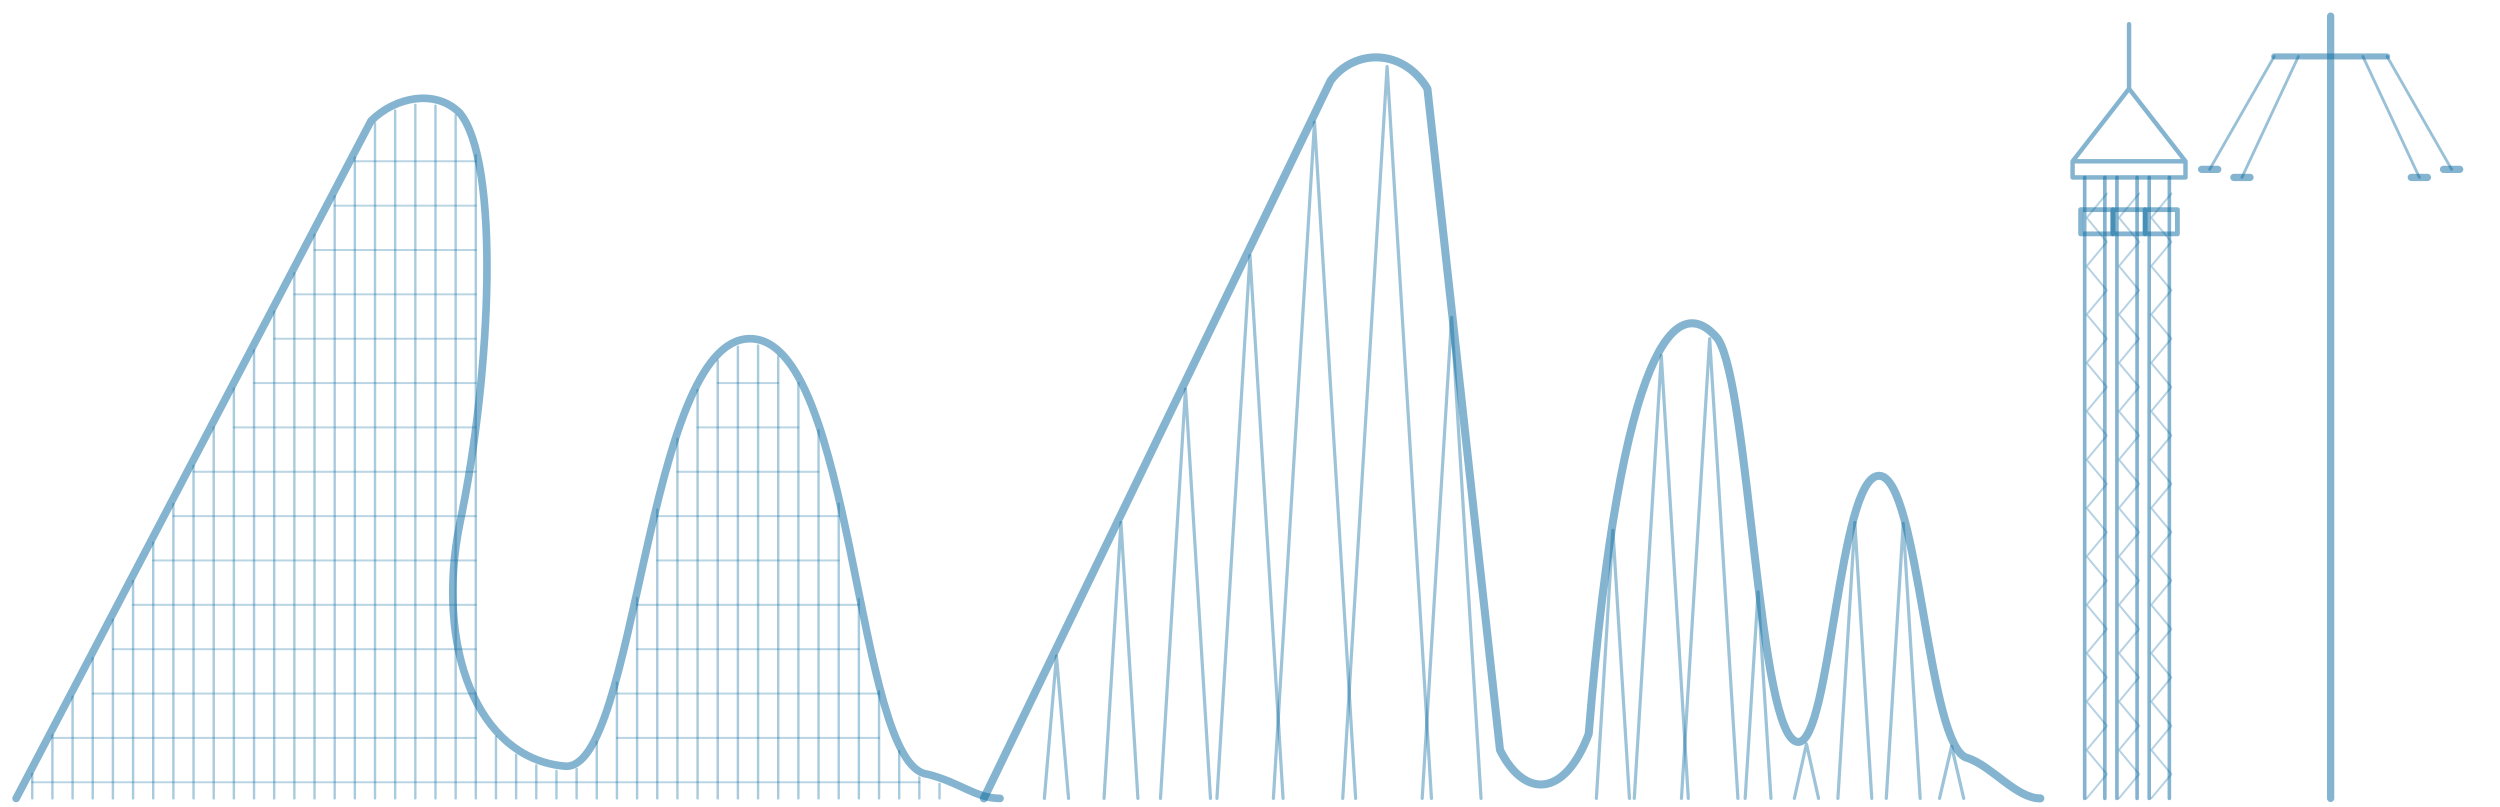
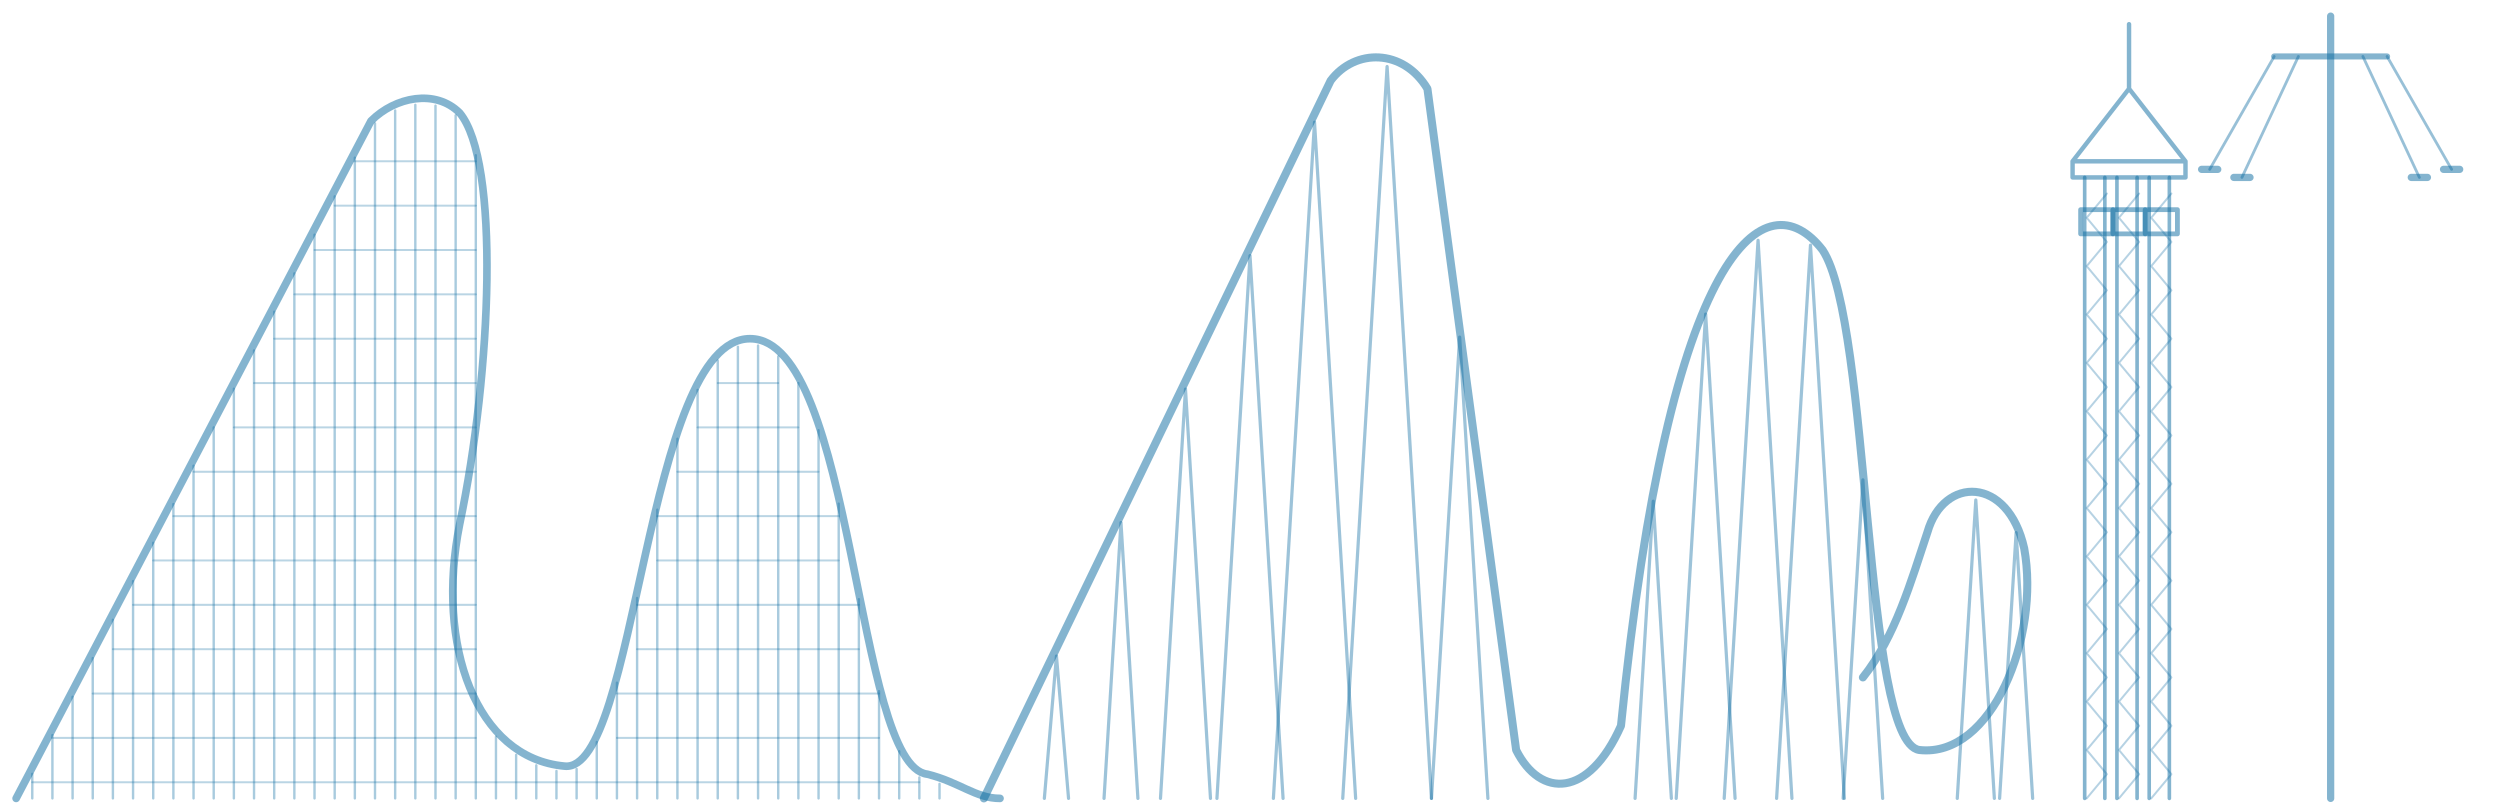
<svg xmlns="http://www.w3.org/2000/svg" viewBox="0 0 620 200">
  <path d="M8 191.9 L8 198" fill="none" stroke="#0a6aa0" stroke-opacity="0.35" stroke-width="0.6" stroke-linecap="round" stroke-linejoin="round" />
  <path d="M13 182.3 L13 198" fill="none" stroke="#0a6aa0" stroke-opacity="0.35" stroke-width="0.6" stroke-linecap="round" stroke-linejoin="round" />
  <path d="M18 172.8 L18 198" fill="none" stroke="#0a6aa0" stroke-opacity="0.35" stroke-width="0.6" stroke-linecap="round" stroke-linejoin="round" />
  <path d="M23 163.2 L23 198" fill="none" stroke="#0a6aa0" stroke-opacity="0.35" stroke-width="0.6" stroke-linecap="round" stroke-linejoin="round" />
  <path d="M28 153.7 L28 198" fill="none" stroke="#0a6aa0" stroke-opacity="0.35" stroke-width="0.6" stroke-linecap="round" stroke-linejoin="round" />
  <path d="M33 144.1 L33 198" fill="none" stroke="#0a6aa0" stroke-opacity="0.35" stroke-width="0.6" stroke-linecap="round" stroke-linejoin="round" />
  <path d="M38 134.6 L38 198" fill="none" stroke="#0a6aa0" stroke-opacity="0.35" stroke-width="0.6" stroke-linecap="round" stroke-linejoin="round" />
  <path d="M43 125.0 L43 198" fill="none" stroke="#0a6aa0" stroke-opacity="0.35" stroke-width="0.6" stroke-linecap="round" stroke-linejoin="round" />
  <path d="M48 115.5 L48 198" fill="none" stroke="#0a6aa0" stroke-opacity="0.35" stroke-width="0.6" stroke-linecap="round" stroke-linejoin="round" />
  <path d="M53 106.0 L53 198" fill="none" stroke="#0a6aa0" stroke-opacity="0.35" stroke-width="0.6" stroke-linecap="round" stroke-linejoin="round" />
  <path d="M58 96.4 L58 198" fill="none" stroke="#0a6aa0" stroke-opacity="0.35" stroke-width="0.6" stroke-linecap="round" stroke-linejoin="round" />
  <path d="M63 86.9 L63 198" fill="none" stroke="#0a6aa0" stroke-opacity="0.35" stroke-width="0.6" stroke-linecap="round" stroke-linejoin="round" />
  <path d="M68 77.3 L68 198" fill="none" stroke="#0a6aa0" stroke-opacity="0.35" stroke-width="0.6" stroke-linecap="round" stroke-linejoin="round" />
  <path d="M73 67.8 L73 198" fill="none" stroke="#0a6aa0" stroke-opacity="0.35" stroke-width="0.6" stroke-linecap="round" stroke-linejoin="round" />
  <path d="M78 58.2 L78 198" fill="none" stroke="#0a6aa0" stroke-opacity="0.35" stroke-width="0.6" stroke-linecap="round" stroke-linejoin="round" />
  <path d="M83 48.7 L83 198" fill="none" stroke="#0a6aa0" stroke-opacity="0.35" stroke-width="0.6" stroke-linecap="round" stroke-linejoin="round" />
  <path d="M88 39.1 L88 198" fill="none" stroke="#0a6aa0" stroke-opacity="0.35" stroke-width="0.6" stroke-linecap="round" stroke-linejoin="round" />
  <path d="M93 30.6 L93 198" fill="none" stroke="#0a6aa0" stroke-opacity="0.35" stroke-width="0.6" stroke-linecap="round" stroke-linejoin="round" />
  <path d="M98 27.4 L98 198" fill="none" stroke="#0a6aa0" stroke-opacity="0.35" stroke-width="0.6" stroke-linecap="round" stroke-linejoin="round" />
  <path d="M103 26.0 L103 198" fill="none" stroke="#0a6aa0" stroke-opacity="0.35" stroke-width="0.6" stroke-linecap="round" stroke-linejoin="round" />
  <path d="M108 26.2 L108 198" fill="none" stroke="#0a6aa0" stroke-opacity="0.35" stroke-width="0.6" stroke-linecap="round" stroke-linejoin="round" />
  <path d="M113 28.6 L113 198" fill="none" stroke="#0a6aa0" stroke-opacity="0.35" stroke-width="0.6" stroke-linecap="round" stroke-linejoin="round" />
  <path d="M118 38.5 L118 198" fill="none" stroke="#0a6aa0" stroke-opacity="0.35" stroke-width="0.6" stroke-linecap="round" stroke-linejoin="round" />
  <path d="M123 182.7 L123 198" fill="none" stroke="#0a6aa0" stroke-opacity="0.35" stroke-width="0.6" stroke-linecap="round" stroke-linejoin="round" />
  <path d="M128 187.2 L128 198" fill="none" stroke="#0a6aa0" stroke-opacity="0.35" stroke-width="0.6" stroke-linecap="round" stroke-linejoin="round" />
  <path d="M133 189.8 L133 198" fill="none" stroke="#0a6aa0" stroke-opacity="0.35" stroke-width="0.6" stroke-linecap="round" stroke-linejoin="round" />
  <path d="M138 191.2 L138 198" fill="none" stroke="#0a6aa0" stroke-opacity="0.35" stroke-width="0.6" stroke-linecap="round" stroke-linejoin="round" />
  <path d="M143 190.7 L143 198" fill="none" stroke="#0a6aa0" stroke-opacity="0.35" stroke-width="0.6" stroke-linecap="round" stroke-linejoin="round" />
  <path d="M148 184.0 L148 198" fill="none" stroke="#0a6aa0" stroke-opacity="0.35" stroke-width="0.6" stroke-linecap="round" stroke-linejoin="round" />
  <path d="M153 169.3 L153 198" fill="none" stroke="#0a6aa0" stroke-opacity="0.35" stroke-width="0.6" stroke-linecap="round" stroke-linejoin="round" />
  <path d="M158 148.3 L158 198" fill="none" stroke="#0a6aa0" stroke-opacity="0.35" stroke-width="0.6" stroke-linecap="round" stroke-linejoin="round" />
  <path d="M163 126.4 L163 198" fill="none" stroke="#0a6aa0" stroke-opacity="0.35" stroke-width="0.6" stroke-linecap="round" stroke-linejoin="round" />
  <path d="M168 108.8 L168 198" fill="none" stroke="#0a6aa0" stroke-opacity="0.35" stroke-width="0.6" stroke-linecap="round" stroke-linejoin="round" />
  <path d="M173 96.7 L173 198" fill="none" stroke="#0a6aa0" stroke-opacity="0.35" stroke-width="0.6" stroke-linecap="round" stroke-linejoin="round" />
  <path d="M178 89.4 L178 198" fill="none" stroke="#0a6aa0" stroke-opacity="0.35" stroke-width="0.6" stroke-linecap="round" stroke-linejoin="round" />
  <path d="M183 86.0 L183 198" fill="none" stroke="#0a6aa0" stroke-opacity="0.35" stroke-width="0.6" stroke-linecap="round" stroke-linejoin="round" />
  <path d="M188 85.7 L188 198" fill="none" stroke="#0a6aa0" stroke-opacity="0.35" stroke-width="0.6" stroke-linecap="round" stroke-linejoin="round" />
  <path d="M193 88.4 L193 198" fill="none" stroke="#0a6aa0" stroke-opacity="0.35" stroke-width="0.6" stroke-linecap="round" stroke-linejoin="round" />
  <path d="M198 95.0 L198 198" fill="none" stroke="#0a6aa0" stroke-opacity="0.35" stroke-width="0.6" stroke-linecap="round" stroke-linejoin="round" />
  <path d="M203 106.7 L203 198" fill="none" stroke="#0a6aa0" stroke-opacity="0.35" stroke-width="0.6" stroke-linecap="round" stroke-linejoin="round" />
  <path d="M208 124.9 L208 198" fill="none" stroke="#0a6aa0" stroke-opacity="0.35" stroke-width="0.6" stroke-linecap="round" stroke-linejoin="round" />
  <path d="M213 148.6 L213 198" fill="none" stroke="#0a6aa0" stroke-opacity="0.35" stroke-width="0.6" stroke-linecap="round" stroke-linejoin="round" />
  <path d="M218 171.4 L218 198" fill="none" stroke="#0a6aa0" stroke-opacity="0.35" stroke-width="0.6" stroke-linecap="round" stroke-linejoin="round" />
  <path d="M223 186.3 L223 198" fill="none" stroke="#0a6aa0" stroke-opacity="0.35" stroke-width="0.6" stroke-linecap="round" stroke-linejoin="round" />
  <path d="M228 192.8 L228 198" fill="none" stroke="#0a6aa0" stroke-opacity="0.35" stroke-width="0.6" stroke-linecap="round" stroke-linejoin="round" />
  <path d="M233 194.4 L233 198" fill="none" stroke="#0a6aa0" stroke-opacity="0.35" stroke-width="0.6" stroke-linecap="round" stroke-linejoin="round" />
  <path d="M88 40 L118 40" fill="none" stroke="#0a6aa0" stroke-opacity="0.28" stroke-width="0.5" stroke-linecap="round" stroke-linejoin="round" />
  <path d="M83 51 L118 51" fill="none" stroke="#0a6aa0" stroke-opacity="0.28" stroke-width="0.5" stroke-linecap="round" stroke-linejoin="round" />
  <path d="M78 62 L118 62" fill="none" stroke="#0a6aa0" stroke-opacity="0.28" stroke-width="0.5" stroke-linecap="round" stroke-linejoin="round" />
  <path d="M73 73 L118 73" fill="none" stroke="#0a6aa0" stroke-opacity="0.28" stroke-width="0.5" stroke-linecap="round" stroke-linejoin="round" />
  <path d="M68 84 L118 84" fill="none" stroke="#0a6aa0" stroke-opacity="0.28" stroke-width="0.5" stroke-linecap="round" stroke-linejoin="round" />
  <path d="M63 95 L118 95" fill="none" stroke="#0a6aa0" stroke-opacity="0.28" stroke-width="0.5" stroke-linecap="round" stroke-linejoin="round" />
  <path d="M178 95 L193 95" fill="none" stroke="#0a6aa0" stroke-opacity="0.28" stroke-width="0.5" stroke-linecap="round" stroke-linejoin="round" />
  <path d="M58 106 L118 106" fill="none" stroke="#0a6aa0" stroke-opacity="0.28" stroke-width="0.5" stroke-linecap="round" stroke-linejoin="round" />
  <path d="M173 106 L198 106" fill="none" stroke="#0a6aa0" stroke-opacity="0.28" stroke-width="0.5" stroke-linecap="round" stroke-linejoin="round" />
  <path d="M48 117 L118 117" fill="none" stroke="#0a6aa0" stroke-opacity="0.28" stroke-width="0.5" stroke-linecap="round" stroke-linejoin="round" />
  <path d="M168 117 L203 117" fill="none" stroke="#0a6aa0" stroke-opacity="0.28" stroke-width="0.5" stroke-linecap="round" stroke-linejoin="round" />
  <path d="M43 128 L118 128" fill="none" stroke="#0a6aa0" stroke-opacity="0.28" stroke-width="0.5" stroke-linecap="round" stroke-linejoin="round" />
  <path d="M163 128 L208 128" fill="none" stroke="#0a6aa0" stroke-opacity="0.28" stroke-width="0.5" stroke-linecap="round" stroke-linejoin="round" />
  <path d="M38 139 L118 139" fill="none" stroke="#0a6aa0" stroke-opacity="0.28" stroke-width="0.5" stroke-linecap="round" stroke-linejoin="round" />
  <path d="M163 139 L208 139" fill="none" stroke="#0a6aa0" stroke-opacity="0.28" stroke-width="0.5" stroke-linecap="round" stroke-linejoin="round" />
  <path d="M33 150 L118 150" fill="none" stroke="#0a6aa0" stroke-opacity="0.28" stroke-width="0.5" stroke-linecap="round" stroke-linejoin="round" />
  <path d="M158 150 L213 150" fill="none" stroke="#0a6aa0" stroke-opacity="0.28" stroke-width="0.5" stroke-linecap="round" stroke-linejoin="round" />
  <path d="M28 161 L118 161" fill="none" stroke="#0a6aa0" stroke-opacity="0.28" stroke-width="0.5" stroke-linecap="round" stroke-linejoin="round" />
  <path d="M158 161 L213 161" fill="none" stroke="#0a6aa0" stroke-opacity="0.28" stroke-width="0.5" stroke-linecap="round" stroke-linejoin="round" />
  <path d="M23 172 L118 172" fill="none" stroke="#0a6aa0" stroke-opacity="0.28" stroke-width="0.5" stroke-linecap="round" stroke-linejoin="round" />
  <path d="M153 172 L218 172" fill="none" stroke="#0a6aa0" stroke-opacity="0.28" stroke-width="0.5" stroke-linecap="round" stroke-linejoin="round" />
  <path d="M13 183 L118 183" fill="none" stroke="#0a6aa0" stroke-opacity="0.28" stroke-width="0.5" stroke-linecap="round" stroke-linejoin="round" />
  <path d="M153 183 L218 183" fill="none" stroke="#0a6aa0" stroke-opacity="0.28" stroke-width="0.5" stroke-linecap="round" stroke-linejoin="round" />
  <path d="M8 194 L228 194" fill="none" stroke="#0a6aa0" stroke-opacity="0.28" stroke-width="0.5" stroke-linecap="round" stroke-linejoin="round" />
  <path d="M4.0 198.0 L92.0 30.0 C98.0 24.0 108.0 22.0 114.0 28.0 C124.0 40.0 122.0 92.0 114.0 130.0 C108.0 160.0 118.0 188.0 140.0 190.0 C158.0 192.0 160.0 84.0 186.0 84.0 C212.0 84.0 212.0 190.0 230.0 192.0 C238.0 194.0 242.0 198.0 248.0 198.0" fill="none" stroke="#0a6aa0" stroke-opacity="0.50" stroke-width="1.9" stroke-linecap="round" stroke-linejoin="round" />
  <path d="M262 162.7 L259.0 198 M262 162.7 L265.0 198" fill="none" stroke="#0a6aa0" stroke-opacity="0.40" stroke-width="0.8" stroke-linecap="round" stroke-linejoin="round" />
  <path d="M278 129.6 L273.8 198 M278 129.6 L282.2 198" fill="none" stroke="#0a6aa0" stroke-opacity="0.40" stroke-width="0.8" stroke-linecap="round" stroke-linejoin="round" />
  <path d="M294 96.5 L287.8 198 M294 96.5 L300.2 198" fill="none" stroke="#0a6aa0" stroke-opacity="0.40" stroke-width="0.8" stroke-linecap="round" stroke-linejoin="round" />
  <path d="M310 63.4 L301.8 198 M310 63.4 L318.2 198" fill="none" stroke="#0a6aa0" stroke-opacity="0.40" stroke-width="0.8" stroke-linecap="round" stroke-linejoin="round" />
  <path d="M326 30.3 L315.8 198 M326 30.3 L336.2 198" fill="none" stroke="#0a6aa0" stroke-opacity="0.40" stroke-width="0.8" stroke-linecap="round" stroke-linejoin="round" />
  <path d="M344 16.5 L333.0 198 M344 16.5 L355.0 198" fill="none" stroke="#0a6aa0" stroke-opacity="0.40" stroke-width="0.8" stroke-linecap="round" stroke-linejoin="round" />
-   <path d="M360 78.7 L352.7 198 M360 78.7 L367.3 198" fill="none" stroke="#0a6aa0" stroke-opacity="0.40" stroke-width="0.8" stroke-linecap="round" stroke-linejoin="round" />
-   <path d="M400 131.5 L395.9 198 M400 131.5 L404.1 198" fill="none" stroke="#0a6aa0" stroke-opacity="0.40" stroke-width="0.8" stroke-linecap="round" stroke-linejoin="round" />
-   <path d="M412 88.2 L405.3 198 M412 88.2 L418.7 198" fill="none" stroke="#0a6aa0" stroke-opacity="0.40" stroke-width="0.8" stroke-linecap="round" stroke-linejoin="round" />
-   <path d="M424 84.0 L417.0 198 M424 84.0 L431.0 198" fill="none" stroke="#0a6aa0" stroke-opacity="0.40" stroke-width="0.8" stroke-linecap="round" stroke-linejoin="round" />
-   <path d="M436 146.8 L432.8 198 M436 146.8 L439.2 198" fill="none" stroke="#0a6aa0" stroke-opacity="0.40" stroke-width="0.8" stroke-linecap="round" stroke-linejoin="round" />
-   <path d="M448 184.5 L445.0 198 M448 184.5 L451.0 198" fill="none" stroke="#0a6aa0" stroke-opacity="0.40" stroke-width="0.8" stroke-linecap="round" stroke-linejoin="round" />
-   <path d="M460 129.6 L455.8 198 M460 129.6 L464.2 198" fill="none" stroke="#0a6aa0" stroke-opacity="0.40" stroke-width="0.8" stroke-linecap="round" stroke-linejoin="round" />
-   <path d="M472 129.8 L467.8 198 M472 129.8 L476.2 198" fill="none" stroke="#0a6aa0" stroke-opacity="0.40" stroke-width="0.8" stroke-linecap="round" stroke-linejoin="round" />
-   <path d="M484 185.1 L481.0 198 M484 185.1 L487.0 198" fill="none" stroke="#0a6aa0" stroke-opacity="0.40" stroke-width="0.8" stroke-linecap="round" stroke-linejoin="round" />
-   <path d="M244.0 198.0 L330.0 20.0 C336.0 12.0 348.0 12.0 354.0 22.0 L372.0 186.0 C378.0 198.0 388.0 198.0 394.0 182.0 C402.0 84.0 416.0 72.0 426.0 84.0 C434.0 96.0 436.0 184.0 446.0 184.0 C454.0 184.0 456.0 118.0 466.0 118.0 C476.0 118.0 478.0 186.0 488.0 188.0 C494.0 190.0 500.0 198.0 506.0 198.0" fill="none" stroke="#0a6aa0" stroke-opacity="0.50" stroke-width="2.0" stroke-linecap="round" stroke-linejoin="round" />
+   <path d="M362 83.6 L355.0 198 M362 83.6 L369.0 198" fill="none" stroke="#0a6aa0" stroke-opacity="0.40" stroke-width="0.8" stroke-linecap="round" stroke-linejoin="round" />
+   <path d="M410 124.3 L405.5 198 M410 124.3 L414.5 198" fill="none" stroke="#0a6aa0" stroke-opacity="0.40" stroke-width="0.8" stroke-linecap="round" stroke-linejoin="round" />
+   <path d="M423 77.9 L415.7 198 M423 77.9 L430.3 198" fill="none" stroke="#0a6aa0" stroke-opacity="0.40" stroke-width="0.8" stroke-linecap="round" stroke-linejoin="round" />
+   <path d="M436 59.6 L427.6 198 M436 59.6 L444.4 198" fill="none" stroke="#0a6aa0" stroke-opacity="0.40" stroke-width="0.8" stroke-linecap="round" stroke-linejoin="round" />
+   <path d="M449 60.8 L440.6 198 M449 60.8 L457.4 198" fill="none" stroke="#0a6aa0" stroke-opacity="0.40" stroke-width="0.8" stroke-linecap="round" stroke-linejoin="round" />
+   <path d="M462 119.0 L457.1 198 M462 119.0 L466.9 198" fill="none" stroke="#0a6aa0" stroke-opacity="0.40" stroke-width="0.8" stroke-linecap="round" stroke-linejoin="round" />
+   <path d="M490 124.0 L485.4 198 M490 124.0 L494.6 198" fill="none" stroke="#0a6aa0" stroke-opacity="0.40" stroke-width="0.8" stroke-linecap="round" stroke-linejoin="round" />
+   <path d="M500 132.1 L495.9 198 M500 132.1 L504.1 198" fill="none" stroke="#0a6aa0" stroke-opacity="0.40" stroke-width="0.8" stroke-linecap="round" stroke-linejoin="round" />
+   <path d="M244.0 198.0 L330.0 20.0 C336.0 12.0 348.0 12.0 354.0 22.0 L376.0 186.0 C382.0 198.0 394.0 198.0 402.0 180.0 C414.0 60.0 438.0 44.0 452.0 62.0 C464.0 80.0 462.0 184.0 476.0 186.0 C494.0 188.0 506.0 158.0 502.0 136.0 C498.0 118.0 482.0 118.0 478.0 132.0 C474.0 144.0 470.0 158.0 462.0 168.0" fill="none" stroke="#0a6aa0" stroke-opacity="0.50" stroke-width="2.0" stroke-linecap="round" stroke-linejoin="round" />
  <path d="M517 198 L517 44 M522 198 L522 44" fill="none" stroke="#0a6aa0" stroke-opacity="0.50" stroke-width="0.9" stroke-linecap="round" stroke-linejoin="round" />
  <path d="M517.5 198 L522.5 192 L517.5 186 L522.5 180 L517.5 174 L522.5 168 L517.5 162 L522.5 156 L517.5 150 L522.5 144 L517.5 138 L522.5 132 L517.5 126 L522.5 120 L517.5 114 L522.5 108 L517.5 102 L522.5 96 L517.5 90 L522.5 84 L517.5 78 L522.5 72 L517.5 66 L522.5 60 L517.5 54 L522.5 48" fill="none" stroke="#0a6aa0" stroke-opacity="0.30" stroke-width="0.5" stroke-linecap="round" stroke-linejoin="round" />
  <path d="M516 52 L524 52 L524 58 L516 58 Z" fill="none" stroke="#0a6aa0" stroke-opacity="0.50" stroke-width="1.2" stroke-linecap="round" stroke-linejoin="round" />
  <path d="M525 198 L525 44 M530 198 L530 44" fill="none" stroke="#0a6aa0" stroke-opacity="0.50" stroke-width="0.9" stroke-linecap="round" stroke-linejoin="round" />
  <path d="M525.5 198 L530.5 192 L525.5 186 L530.5 180 L525.5 174 L530.5 168 L525.5 162 L530.5 156 L525.5 150 L530.5 144 L525.5 138 L530.5 132 L525.5 126 L530.5 120 L525.5 114 L530.5 108 L525.5 102 L530.5 96 L525.5 90 L530.5 84 L525.5 78 L530.5 72 L525.5 66 L530.5 60 L525.5 54 L530.5 48" fill="none" stroke="#0a6aa0" stroke-opacity="0.30" stroke-width="0.5" stroke-linecap="round" stroke-linejoin="round" />
  <path d="M524 52 L532 52 L532 58 L524 58 Z" fill="none" stroke="#0a6aa0" stroke-opacity="0.50" stroke-width="1.2" stroke-linecap="round" stroke-linejoin="round" />
  <path d="M533 198 L533 44 M538 198 L538 44" fill="none" stroke="#0a6aa0" stroke-opacity="0.50" stroke-width="0.9" stroke-linecap="round" stroke-linejoin="round" />
  <path d="M533.5 198 L538.5 192 L533.5 186 L538.5 180 L533.5 174 L538.5 168 L533.5 162 L538.5 156 L533.5 150 L538.5 144 L533.5 138 L538.5 132 L533.5 126 L538.5 120 L533.5 114 L538.5 108 L533.5 102 L538.5 96 L533.5 90 L538.5 84 L533.5 78 L538.5 72 L533.5 66 L538.5 60 L533.5 54 L538.5 48" fill="none" stroke="#0a6aa0" stroke-opacity="0.30" stroke-width="0.5" stroke-linecap="round" stroke-linejoin="round" />
  <path d="M532 52 L540 52 L540 58 L532 58 Z" fill="none" stroke="#0a6aa0" stroke-opacity="0.50" stroke-width="1.2" stroke-linecap="round" stroke-linejoin="round" />
  <path d="M514 44 L542 44 L542 40 L514 40 Z M514 40 L528 22 L542 40 M528 22 L528 6" fill="none" stroke="#0a6aa0" stroke-opacity="0.50" stroke-width="1.1" stroke-linecap="round" stroke-linejoin="round" />
  <path d="M578 198 L578 4" fill="none" stroke="#0a6aa0" stroke-opacity="0.50" stroke-width="1.8" stroke-linecap="round" stroke-linejoin="round" />
  <path d="M564 14 L592 14" fill="none" stroke="#0a6aa0" stroke-opacity="0.50" stroke-width="1.5" stroke-linecap="round" stroke-linejoin="round" />
  <path d="M564 14 L548 42" fill="none" stroke="#0a6aa0" stroke-opacity="0.42" stroke-width="0.7" stroke-linecap="round" stroke-linejoin="round" />
  <path d="M546 42 L550 42" fill="none" stroke="#0a6aa0" stroke-opacity="0.50" stroke-width="1.8" stroke-linecap="round" stroke-linejoin="round" />
  <path d="M570 14 L556 44" fill="none" stroke="#0a6aa0" stroke-opacity="0.42" stroke-width="0.7" stroke-linecap="round" stroke-linejoin="round" />
  <path d="M554 44 L558 44" fill="none" stroke="#0a6aa0" stroke-opacity="0.50" stroke-width="1.8" stroke-linecap="round" stroke-linejoin="round" />
  <path d="M586 14 L600 44" fill="none" stroke="#0a6aa0" stroke-opacity="0.42" stroke-width="0.7" stroke-linecap="round" stroke-linejoin="round" />
  <path d="M598 44 L602 44" fill="none" stroke="#0a6aa0" stroke-opacity="0.50" stroke-width="1.8" stroke-linecap="round" stroke-linejoin="round" />
  <path d="M592 14 L608 42" fill="none" stroke="#0a6aa0" stroke-opacity="0.42" stroke-width="0.7" stroke-linecap="round" stroke-linejoin="round" />
  <path d="M606 42 L610 42" fill="none" stroke="#0a6aa0" stroke-opacity="0.50" stroke-width="1.8" stroke-linecap="round" stroke-linejoin="round" />
</svg>
